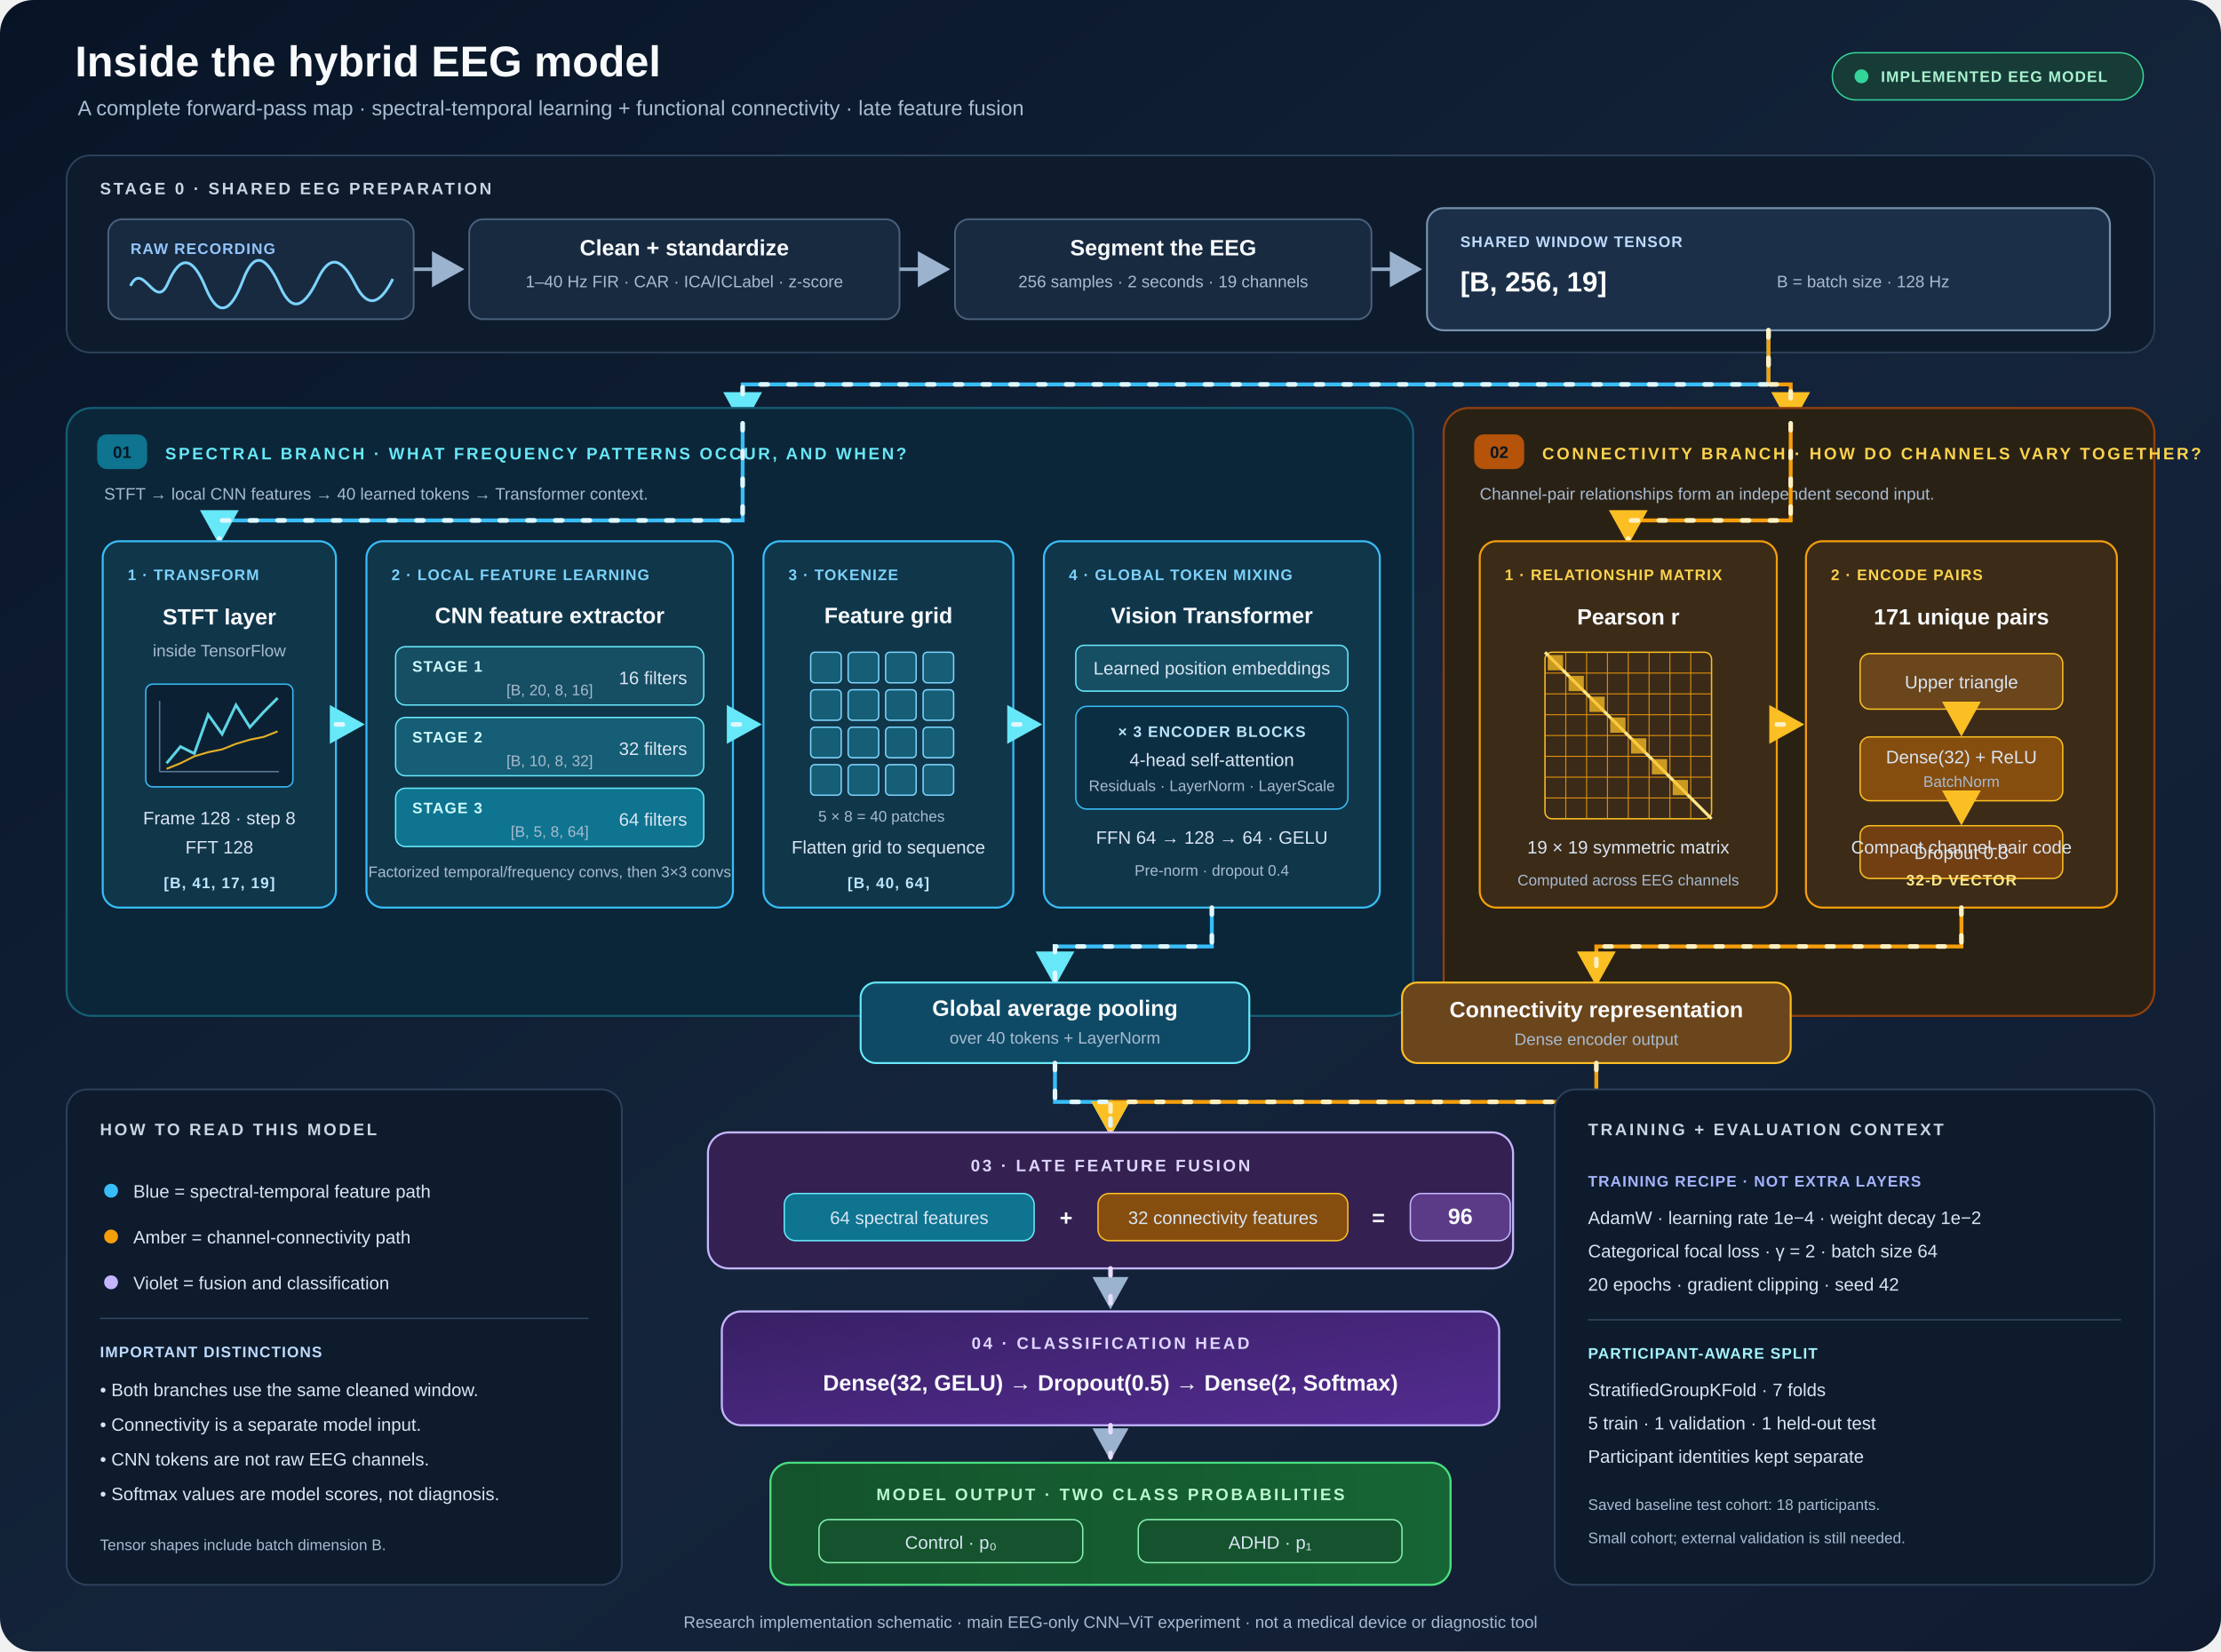
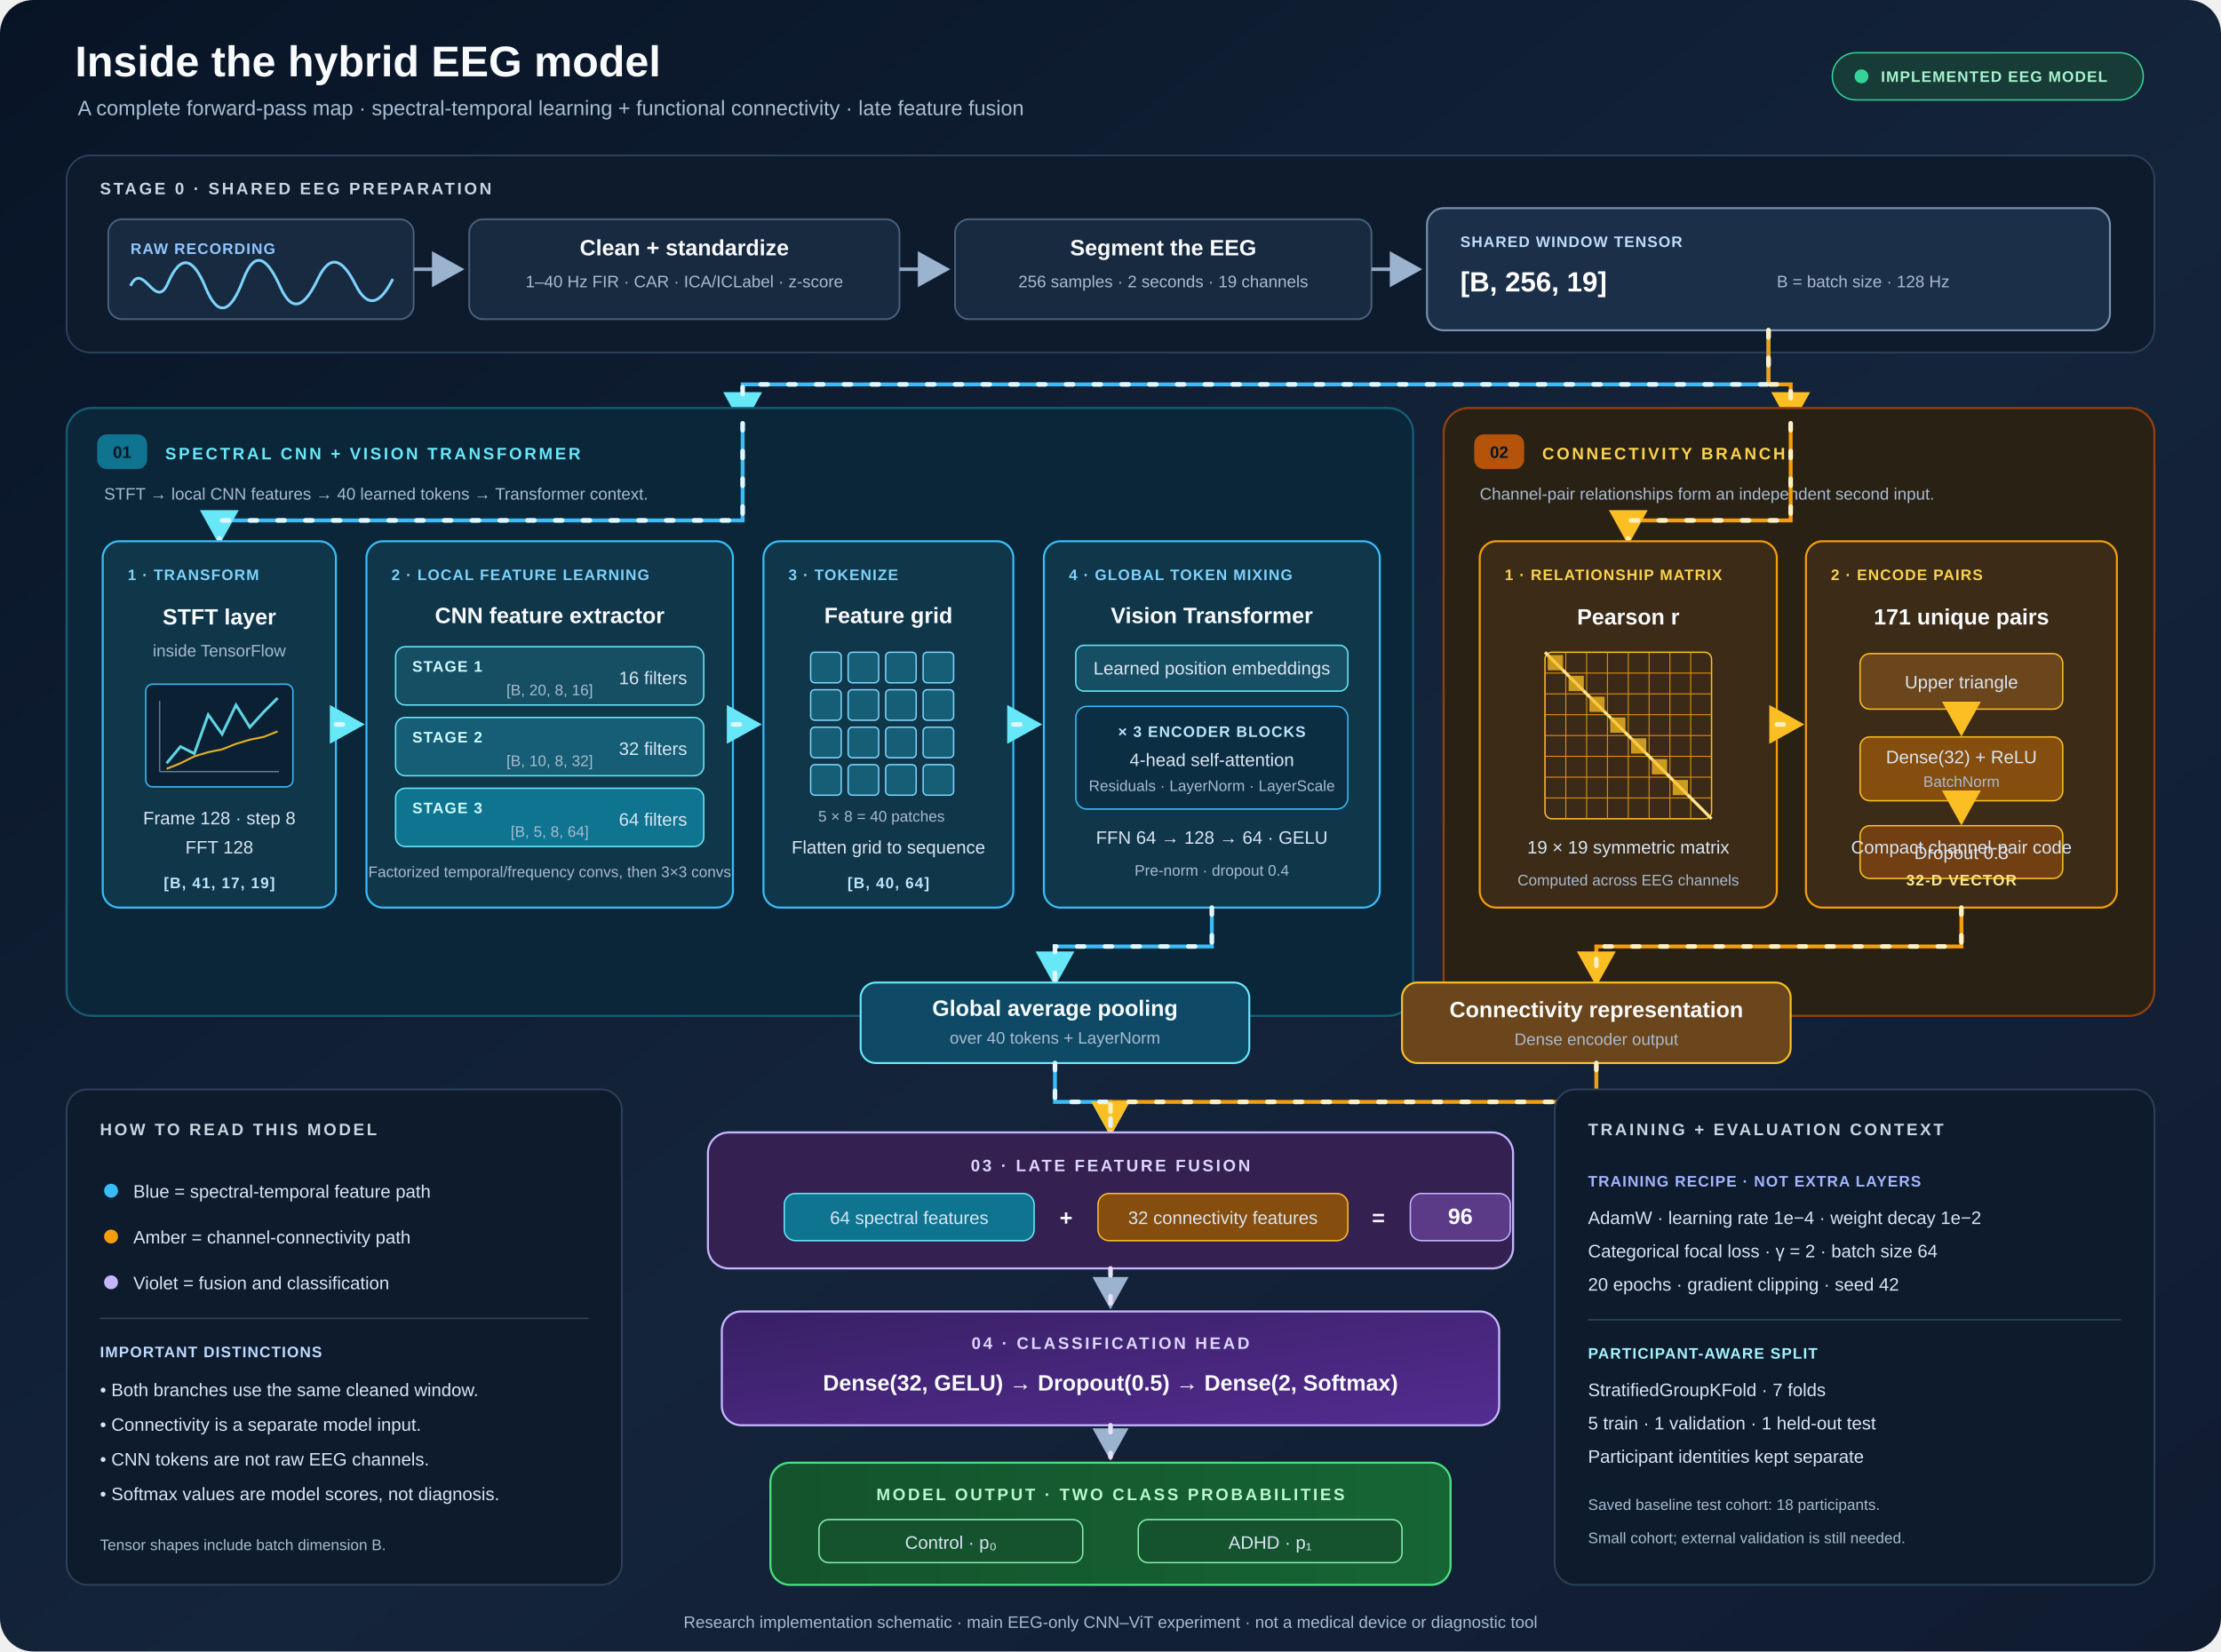
<svg xmlns="http://www.w3.org/2000/svg" width="1600" height="1190" viewBox="0 0 1600 1190" role="img" aria-labelledby="title desc">
  <defs>
    <linearGradient id="bg" x1="0" y1="0" x2="1" y2="1">
      <stop stop-color="#081426" />
      <stop offset=".55" stop-color="#14243a" />
      <stop offset="1" stop-color="#101b30" />
    </linearGradient>
    <linearGradient id="spectral" x1="0" y1="0" x2="1" y2="1">
      <stop stop-color="#123c55" />
      <stop offset="1" stop-color="#075985" />
    </linearGradient>
    <linearGradient id="connect" x1="0" y1="0" x2="1" y2="1">
      <stop stop-color="#503112" />
      <stop offset="1" stop-color="#854d0e" />
    </linearGradient>
    <linearGradient id="fusion" x1="0" y1="0" x2="1" y2="1">
      <stop stop-color="#382064" />
      <stop offset="1" stop-color="#542c91" />
    </linearGradient>
    <linearGradient id="out" x1="0" y1="0" x2="1" y2="0">
      <stop stop-color="#14532d" />
      <stop offset="1" stop-color="#166534" />
    </linearGradient>
    <filter id="shadow" x="-20%" y="-20%" width="140%" height="140%">
      <feGaussianBlur stdDeviation="5" />
    </filter>
    <marker id="arrow" markerWidth="10" markerHeight="10" refX="8" refY="5" orient="auto">
      <path d="M0 0L9 5L0 10Z" fill="#9bb3ce" />
    </marker>
    <marker id="arrowCyan" markerWidth="10" markerHeight="10" refX="8" refY="5" orient="auto">
      <path d="M0 0L9 5L0 10Z" fill="#67e8f9" />
    </marker>
    <marker id="arrowAmber" markerWidth="10" markerHeight="10" refX="8" refY="5" orient="auto">
      <path d="M0 0L9 5L0 10Z" fill="#fbbf24" />
    </marker>
    <style>
    text{font-family:Arial,Helvetica,sans-serif}
    .h1{font-size:31px;font-weight:700;fill:#f8fafc}.subtitle{font-size:15px;fill:#a9bdd3}
    .eyebrow{font-size:12px;font-weight:700;letter-spacing:1.7px}
    .head{font-size:16px;font-weight:700;fill:#f8fafc}.body{font-size:13px;fill:#d9e5f2}.muted{font-size:12px;fill:#a8bbd0}
    .tiny{font-size:11px;fill:#a8bbd0}.metric{font-size:20px;font-weight:700;fill:#fff}.num{font-size:12px;font-weight:700;fill:#071525}
    .panel{fill:#0d1b2d;stroke:#2c4059;stroke-width:1.3}
    .card{fill:#172a40;stroke:#4b617b;stroke-width:1.25}
    .specCard{fill:#10364a;stroke:#38bdf8;stroke-width:1.45}
    .connCard{fill:#3c2b17;stroke:#f59e0b;stroke-width:1.45}
    .fuseCard{fill:#352052;stroke:#c4b5fd;stroke-width:1.5}
    .wire{fill:none;stroke:#91a9c4;stroke-width:2.6;marker-end:url(#arrow)}
    .wireS{fill:none;stroke:#38bdf8;stroke-width:2.8;marker-end:url(#arrowCyan)}
    .wireC{fill:none;stroke:#f59e0b;stroke-width:2.8;marker-end:url(#arrowAmber)}
    .flow{fill:none;stroke:#e0f7ff;stroke-width:3.3;stroke-linecap:round;stroke-dasharray:5 15;animation:travel 1.7s linear infinite}
    .flowAmber{fill:none;stroke:#fff0c2;stroke-width:3.3;stroke-linecap:round;stroke-dasharray:5 15;animation:travel 1.9s linear infinite}
    .flowPurple{fill:none;stroke:#e9ddff;stroke-width:3.3;stroke-linecap:round;stroke-dasharray:5 15;animation:travel 1.7s linear infinite}
    .tag{font-size:11px;font-weight:700;letter-spacing:.7px}
    .chip{fill:#21364e;stroke:#4b617b;stroke-width:1}
    .divider{stroke:#31465e;stroke-width:1}
    .pulse{animation:pulse 2.4s ease-in-out infinite}
    @keyframes travel{to{stroke-dashoffset:-40}}
    @keyframes pulse{0%,100%{opacity:.5}50%{opacity:1}}
    @media(prefers-reduced-motion:reduce){.flow,.flowAmber,.flowPurple,.pulse{animation:none}.flow,.flowAmber,.flowPurple{stroke-dasharray:4 10}}
  </style>
  </defs>
  <rect width="1600" height="1190" rx="24" fill="url(#bg)" />
  <text x="54" y="55" class="h1">Inside the hybrid EEG model</text>
  <text x="56" y="83" class="subtitle">A complete forward-pass map · spectral-temporal learning + functional connectivity · late feature fusion</text>
  <rect x="1320" y="38" width="224" height="34" rx="17" fill="#173b36" stroke="#34d399" />
  <circle cx="1341" cy="55" r="5" fill="#34d399" class="pulse" />
  <text x="1355" y="59" class="tag" fill="#a7f3d0">IMPLEMENTED EEG MODEL</text>
  <rect x="48" y="112" width="1504" height="142" rx="17" class="panel" />
  <text x="72" y="140" class="eyebrow" fill="#cbd5e1">STAGE 0 · SHARED EEG PREPARATION</text>
  <g transform="translate(78 158)">
    <rect width="220" height="72" rx="10" class="card" />
    <text x="16" y="25" class="tag" fill="#93c5fd">RAW RECORDING</text>
    <path d="M16 48 C25 29 34 67 43 46 S61 27 70 49 S88 68 97 44 S115 29 124 49 S142 62 151 43 S169 29 178 47 S196 61 205 43" fill="none" stroke="#7dd3fc" stroke-width="2" />
  </g>
  <path d="M298 194 H332" class="wire" />
  <rect x="338" y="158" width="310" height="72" rx="10" class="card" />
  <text x="493" y="184" class="head" text-anchor="middle">Clean + standardize</text>
  <text x="493" y="207" class="muted" text-anchor="middle">1–40 Hz FIR · CAR · ICA/ICLabel · z-score</text>
  <path d="M648 194 H682" class="wire" />
  <rect x="688" y="158" width="300" height="72" rx="10" class="card" />
  <text x="838" y="184" class="head" text-anchor="middle">Segment the EEG</text>
  <text x="838" y="207" class="muted" text-anchor="middle">256 samples · 2 seconds · 19 channels</text>
  <path d="M988 194 H1022" class="wire" />
  <rect x="1028" y="150" width="492" height="88" rx="12" fill="#1b3048" stroke="#7892ad" stroke-width="1.4" />
  <text x="1052" y="178" class="tag" fill="#bfdbfe">SHARED WINDOW TENSOR</text>
  <text x="1052" y="210" class="metric">[B, 256, 19]</text>
  <text x="1280" y="207" class="muted">B = batch size · 128 Hz</text>
  <path d="M1274 238 V277 H535 V305" class="wireS" />
  <path d="M1274 238 V277 H1290 V305" class="wireC" />
  <path d="M1274 238 V277 H535 V305" class="flow" />
  <path d="M1274 238 V277 H1290 V305" class="flowAmber" />
  <rect x="48" y="294" width="970" height="438" rx="18" fill="#0b2638" stroke="#155e75" stroke-width="1.5" />
  <rect x="70" y="313" width="36" height="25" rx="7" fill="#0e7490" />
  <text x="88" y="330" class="num" text-anchor="middle">01</text>
-   <text x="119" y="331" class="eyebrow" fill="#67e8f9">SPECTRAL BRANCH · WHAT FREQUENCY PATTERNS OCCUR, AND WHEN?</text>
+   <text x="119" y="331" class="eyebrow" fill="#67e8f9">SPECTRAL CNN + VISION TRANSFORMER</text>
  <text x="75" y="360" class="muted">STFT → local CNN features → 40 learned tokens → Transformer context.</text>
  <path d="M535 305 V375 H158 V390" class="wireS" />
  <path d="M535 305 V375 H158 V390" class="flow" />
  <rect x="74" y="390" width="168" height="264" rx="12" class="specCard" />
  <text x="92" y="418" class="tag" fill="#7dd3fc">1 · TRANSFORM</text>
  <text x="158" y="450" class="head" text-anchor="middle">STFT layer</text>
  <text x="158" y="473" class="muted" text-anchor="middle">inside TensorFlow</text>
  <g transform="translate(105 493)">
    <rect width="106" height="74" rx="5" fill="#0b2032" stroke="#38bdf8" />
    <g opacity=".9">
      <path d="M10 63V12M10 63H96" stroke="#66849d" stroke-width="1" />
      <path d="M15 57L25 45L35 50L45 22L55 36L65 15L75 31L85 20L95 10" fill="none" stroke="#67e8f9" stroke-width="2" />
      <path d="M15 61L25 57L35 52L45 49L55 47L65 43L75 40L85 38L95 34" fill="none" stroke="#fbbf24" stroke-width="1.4" />
    </g>
  </g>
  <text x="158" y="594" class="body" text-anchor="middle">Frame 128 · step 8</text>
  <text x="158" y="615" class="body" text-anchor="middle">FFT 128</text>
  <text x="158" y="640" class="tag" fill="#bae6fd" text-anchor="middle">[B, 41, 17, 19]</text>
  <path d="M242 522 H260" class="wireS" />
  <path d="M242 522 H260" class="flow" />
  <rect x="264" y="390" width="264" height="264" rx="12" class="specCard" />
  <text x="282" y="418" class="tag" fill="#7dd3fc">2 · LOCAL FEATURE LEARNING</text>
  <text x="396" y="449" class="head" text-anchor="middle">CNN feature extractor</text>
  <g transform="translate(285 466)">
    <rect width="222" height="42" rx="7" fill="#164e63" stroke="#67e8f9" />
    <text x="12" y="18" class="tag" fill="#cffafe">STAGE 1</text>
    <text x="210" y="27" class="body" text-anchor="end">16 filters</text>
    <text x="111" y="35" class="tiny" text-anchor="middle">[B, 20, 8, 16]</text>
    <rect y="51" width="222" height="42" rx="7" fill="#155e75" stroke="#67e8f9" />
    <text x="12" y="69" class="tag" fill="#cffafe">STAGE 2</text>
    <text x="210" y="78" class="body" text-anchor="end">32 filters</text>
    <text x="111" y="86" class="tiny" text-anchor="middle">[B, 10, 8, 32]</text>
    <rect y="102" width="222" height="42" rx="7" fill="#0e7490" stroke="#67e8f9" />
    <text x="12" y="120" class="tag" fill="#cffafe">STAGE 3</text>
    <text x="210" y="129" class="body" text-anchor="end">64 filters</text>
    <text x="111" y="137" class="tiny" text-anchor="middle">[B, 5, 8, 64]</text>
  </g>
  <text x="396" y="632" class="tiny" text-anchor="middle">Factorized temporal/frequency convs, then 3×3 convs</text>
  <path d="M528 522 H546" class="wireS" />
  <path d="M528 522 H546" class="flow" />
  <rect x="550" y="390" width="180" height="264" rx="12" class="specCard" />
  <text x="568" y="418" class="tag" fill="#7dd3fc">3 · TOKENIZE</text>
  <text x="640" y="449" class="head" text-anchor="middle">Feature grid</text>
  <g transform="translate(584 470)">
    <g fill="#155e75" stroke="#7dd3fc" stroke-width="1">
      <rect x="0" y="0" width="22" height="22" rx="3" />
      <rect x="27" y="0" width="22" height="22" rx="3" />
      <rect x="54" y="0" width="22" height="22" rx="3" />
      <rect x="81" y="0" width="22" height="22" rx="3" />
      <rect x="0" y="27" width="22" height="22" rx="3" />
      <rect x="27" y="27" width="22" height="22" rx="3" />
      <rect x="54" y="27" width="22" height="22" rx="3" />
      <rect x="81" y="27" width="22" height="22" rx="3" />
      <rect x="0" y="54" width="22" height="22" rx="3" />
      <rect x="27" y="54" width="22" height="22" rx="3" />
      <rect x="54" y="54" width="22" height="22" rx="3" />
      <rect x="81" y="54" width="22" height="22" rx="3" />
      <rect x="0" y="81" width="22" height="22" rx="3" />
      <rect x="27" y="81" width="22" height="22" rx="3" />
      <rect x="54" y="81" width="22" height="22" rx="3" />
      <rect x="81" y="81" width="22" height="22" rx="3" />
    </g>
    <text x="51" y="122" class="tiny" text-anchor="middle">5 × 8 = 40 patches</text>
  </g>
  <text x="640" y="615" class="body" text-anchor="middle">Flatten grid to sequence</text>
  <text x="640" y="640" class="tag" fill="#bae6fd" text-anchor="middle">[B, 40, 64]</text>
  <path d="M730 522 H748" class="wireS" />
  <path d="M730 522 H748" class="flow" />
  <rect x="752" y="390" width="242" height="264" rx="12" class="specCard" />
  <text x="770" y="418" class="tag" fill="#7dd3fc">4 · GLOBAL TOKEN MIXING</text>
  <text x="873" y="449" class="head" text-anchor="middle">Vision Transformer</text>
  <rect x="775" y="465" width="196" height="33" rx="6" fill="#164e63" stroke="#67e8f9" />
  <text x="873" y="486" class="body" text-anchor="middle">Learned position embeddings</text>
  <g transform="translate(775 509)">
    <rect width="196" height="74" rx="8" fill="#0c2e43" stroke="#38bdf8" />
    <text x="98" y="22" class="tag" fill="#bae6fd" text-anchor="middle">× 3 ENCODER BLOCKS</text>
    <text x="98" y="43" class="body" text-anchor="middle">4-head self-attention</text>
    <text x="98" y="61" class="tiny" text-anchor="middle">Residuals · LayerNorm · LayerScale</text>
  </g>
  <text x="873" y="608" class="body" text-anchor="middle">FFN 64 → 128 → 64 · GELU</text>
  <text x="873" y="631" class="tiny" text-anchor="middle">Pre-norm · dropout 0.4</text>
  <rect x="1040" y="294" width="512" height="438" rx="18" fill="#2a2115" stroke="#92400e" stroke-width="1.5" />
  <rect x="1062" y="313" width="36" height="25" rx="7" fill="#b45309" />
  <text x="1080" y="330" class="num" text-anchor="middle">02</text>
-   <text x="1111" y="331" class="eyebrow" fill="#fcd34d">CONNECTIVITY BRANCH · HOW DO CHANNELS VARY TOGETHER?</text>
+   <text x="1111" y="331" class="eyebrow" fill="#fcd34d">CONNECTIVITY BRANCH</text>
  <text x="1066" y="360" class="muted">Channel-pair relationships form an independent second input.</text>
  <path d="M1290 305 V375 H1173 V390" class="wireC" />
  <path d="M1290 305 V375 H1173 V390" class="flowAmber" />
  <rect x="1066" y="390" width="214" height="264" rx="12" class="connCard" />
  <text x="1084" y="418" class="tag" fill="#fcd34d">1 · RELATIONSHIP MATRIX</text>
  <text x="1173" y="450" class="head" text-anchor="middle">Pearson r</text>
  <g transform="translate(1113 470)">
    <rect width="120" height="120" rx="5" fill="#3b2a17" stroke="#fbbf24" />
    <g stroke="#f59e0b" stroke-width=".7" opacity=".9">
      <path d="M15 0V120M30 0V120M45 0V120M60 0V120M75 0V120M90 0V120M105 0V120M0 15H120M0 30H120M0 45H120M0 60H120M0 75H120M0 90H120M0 105H120" />
    </g>
    <path d="M0 0L120 120" stroke="#fde68a" stroke-width="2.2" />
    <g fill="#fbbf24" opacity=".75">
      <rect x="2" y="2" width="11" height="11" />
      <rect x="17" y="17" width="11" height="11" />
      <rect x="32" y="32" width="11" height="11" />
      <rect x="47" y="47" width="11" height="11" />
      <rect x="62" y="62" width="11" height="11" />
      <rect x="77" y="77" width="11" height="11" />
      <rect x="92" y="92" width="11" height="11" />
    </g>
  </g>
  <text x="1173" y="615" class="body" text-anchor="middle">19 × 19 symmetric matrix</text>
  <text x="1173" y="638" class="tiny" text-anchor="middle">Computed across EEG channels</text>
  <path d="M1280 522 H1297" class="wireC" />
  <path d="M1280 522 H1297" class="flowAmber" />
  <rect x="1301" y="390" width="224" height="264" rx="12" class="connCard" />
  <text x="1319" y="418" class="tag" fill="#fcd34d">2 · ENCODE PAIRS</text>
  <text x="1413" y="450" class="head" text-anchor="middle">171 unique pairs</text>
  <g transform="translate(1340 471)">
    <rect width="146" height="40" rx="7" fill="#6b451b" stroke="#fbbf24" />
    <text x="73" y="25" class="body" text-anchor="middle">Upper triangle</text>
    <path d="M73 42V57" class="wireC" />
    <rect y="60" width="146" height="46" rx="7" fill="#854d0e" stroke="#fbbf24" />
    <text x="73" y="79" class="body" text-anchor="middle">Dense(32) + ReLU</text>
    <text x="73" y="96" class="tiny" text-anchor="middle">BatchNorm</text>
    <path d="M73 106V121" class="wireC" />
    <rect y="124" width="146" height="38" rx="7" fill="#713f12" stroke="#fbbf24" />
    <text x="73" y="148" class="body" text-anchor="middle">Dropout 0.3</text>
  </g>
  <text x="1413" y="615" class="body" text-anchor="middle">Compact channel-pair code</text>
  <text x="1413" y="638" class="tag" fill="#fde68a" text-anchor="middle">32-D VECTOR</text>
  <path d="M873 654 V682 H760 V708" class="wireS" />
  <path d="M873 654 V682 H760 V708" class="flow" />
  <rect x="620" y="708" width="280" height="58" rx="11" fill="#0e4a66" stroke="#67e8f9" stroke-width="1.4" />
  <text x="760" y="732" class="head" text-anchor="middle">Global average pooling</text>
  <text x="760" y="752" class="muted" text-anchor="middle">over 40 tokens + LayerNorm</text>
  <path d="M1413 654 V682 H1150 V708" class="wireC" />
  <path d="M1413 654 V682 H1150 V708" class="flowAmber" />
  <rect x="1010" y="708" width="280" height="58" rx="11" fill="#6b451b" stroke="#fbbf24" stroke-width="1.4" />
  <text x="1150" y="733" class="head" text-anchor="middle">Connectivity representation</text>
  <text x="1150" y="753" class="muted" text-anchor="middle">Dense encoder output</text>
  <path d="M760 766 V794 H800 V816" class="wireS" />
  <path d="M1150 766 V794 H800 V816" class="wireC" />
  <path d="M760 766 V794 H800 V816" class="flow" />
  <path d="M1150 766 V794 H800 V816" class="flowAmber" />
  <rect x="510" y="816" width="580" height="98" rx="15" class="fuseCard" />
  <text x="800" y="844" class="eyebrow" fill="#ddd6fe" text-anchor="middle">03 · LATE FEATURE FUSION</text>
  <g transform="translate(565 860)">
    <rect width="180" height="34" rx="8" fill="#0e7490" stroke="#67e8f9" />
    <text x="90" y="22" class="body" text-anchor="middle">64 spectral features</text>
    <text x="203" y="23" class="head" text-anchor="middle">+</text>
    <rect x="226" width="180" height="34" rx="8" fill="#854d0e" stroke="#fbbf24" />
    <text x="316" y="22" class="body" text-anchor="middle">32 connectivity features</text>
    <text x="428" y="23" class="head" text-anchor="middle">=</text>
    <rect x="451" width="72" height="34" rx="8" fill="#5b3b87" stroke="#c4b5fd" />
    <text x="487" y="22" class="head" text-anchor="middle">96</text>
  </g>
  <path d="M800 914 V941" class="wire" />
  <path d="M800 914 V941" class="flowPurple" />
  <rect x="520" y="945" width="560" height="82" rx="14" fill="url(#fusion)" stroke="#c4b5fd" stroke-width="1.5" />
  <text x="800" y="972" class="eyebrow" fill="#ddd6fe" text-anchor="middle">04 · CLASSIFICATION HEAD</text>
  <text x="800" y="1002" class="head" text-anchor="middle">Dense(32, GELU)  →  Dropout(0.5)  →  Dense(2, Softmax)</text>
  <path d="M800 1027 V1050" class="wire" />
  <path d="M800 1027 V1050" class="flowPurple" />
  <rect x="555" y="1054" width="490" height="88" rx="14" fill="url(#out)" stroke="#4ade80" stroke-width="1.5" />
  <text x="800" y="1081" class="eyebrow" fill="#bbf7d0" text-anchor="middle">MODEL OUTPUT · TWO CLASS PROBABILITIES</text>
  <rect x="590" y="1095" width="190" height="31" rx="7" fill="#14532d" stroke="#86efac" />
  <text x="685" y="1116" class="body" text-anchor="middle">Control · p₀</text>
  <rect x="820" y="1095" width="190" height="31" rx="7" fill="#14532d" stroke="#86efac" />
  <text x="915" y="1116" class="body" text-anchor="middle">ADHD · p₁</text>
  <rect x="48" y="785" width="400" height="357" rx="15" class="panel" />
  <text x="72" y="818" class="eyebrow" fill="#cbd5e1">HOW TO READ THIS MODEL</text>
  <circle cx="80" cy="858" r="5" fill="#38bdf8" />
  <text x="96" y="863" class="body">Blue = spectral-temporal feature path</text>
  <circle cx="80" cy="891" r="5" fill="#f59e0b" />
  <text x="96" y="896" class="body">Amber = channel-connectivity path</text>
  <circle cx="80" cy="924" r="5" fill="#c4b5fd" />
  <text x="96" y="929" class="body">Violet = fusion and classification</text>
  <path d="M72 950H424" class="divider" />
  <text x="72" y="978" class="tag" fill="#bfdbfe">IMPORTANT DISTINCTIONS</text>
  <text x="72" y="1006" class="body">• Both branches use the same cleaned window.</text>
  <text x="72" y="1031" class="body">• Connectivity is a separate model input.</text>
  <text x="72" y="1056" class="body">• CNN tokens are not raw EEG channels.</text>
  <text x="72" y="1081" class="body">• Softmax values are model scores, not diagnosis.</text>
  <text x="72" y="1117" class="tiny">Tensor shapes include batch dimension B.</text>
  <rect x="1120" y="785" width="432" height="357" rx="15" class="panel" />
  <text x="1144" y="818" class="eyebrow" fill="#cbd5e1">TRAINING + EVALUATION CONTEXT</text>
  <text x="1144" y="855" class="tag" fill="#a5b4fc">TRAINING RECIPE · NOT EXTRA LAYERS</text>
  <text x="1144" y="882" class="body">AdamW · learning rate 1e−4 · weight decay 1e−2</text>
  <text x="1144" y="906" class="body">Categorical focal loss · γ = 2 · batch size 64</text>
  <text x="1144" y="930" class="body">20 epochs · gradient clipping · seed 42</text>
  <path d="M1144 951H1528" class="divider" />
  <text x="1144" y="979" class="tag" fill="#a5f3fc">PARTICIPANT-AWARE SPLIT</text>
  <text x="1144" y="1006" class="body">StratifiedGroupKFold · 7 folds</text>
  <text x="1144" y="1030" class="body">5 train · 1 validation · 1 held-out test</text>
  <text x="1144" y="1054" class="body">Participant identities kept separate</text>
  <text x="1144" y="1088" class="tiny">Saved baseline test cohort: 18 participants.</text>
  <text x="1144" y="1112" class="tiny">Small cohort; external validation is still needed.</text>
  <text x="800" y="1173" class="muted" text-anchor="middle">Research implementation schematic · main EEG-only CNN–ViT experiment · not a medical device or diagnostic tool</text>
</svg>
